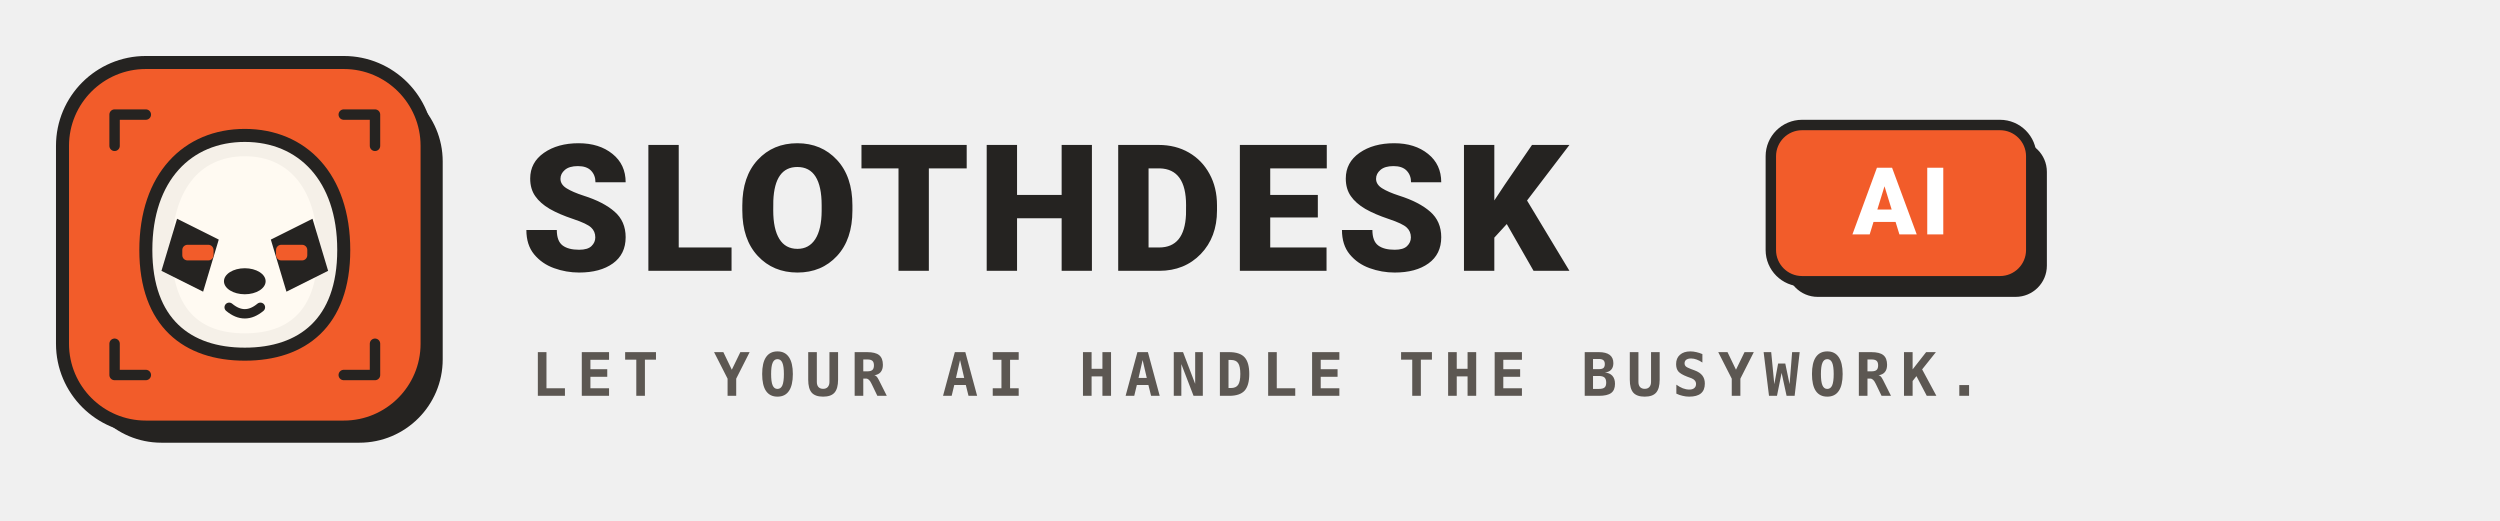
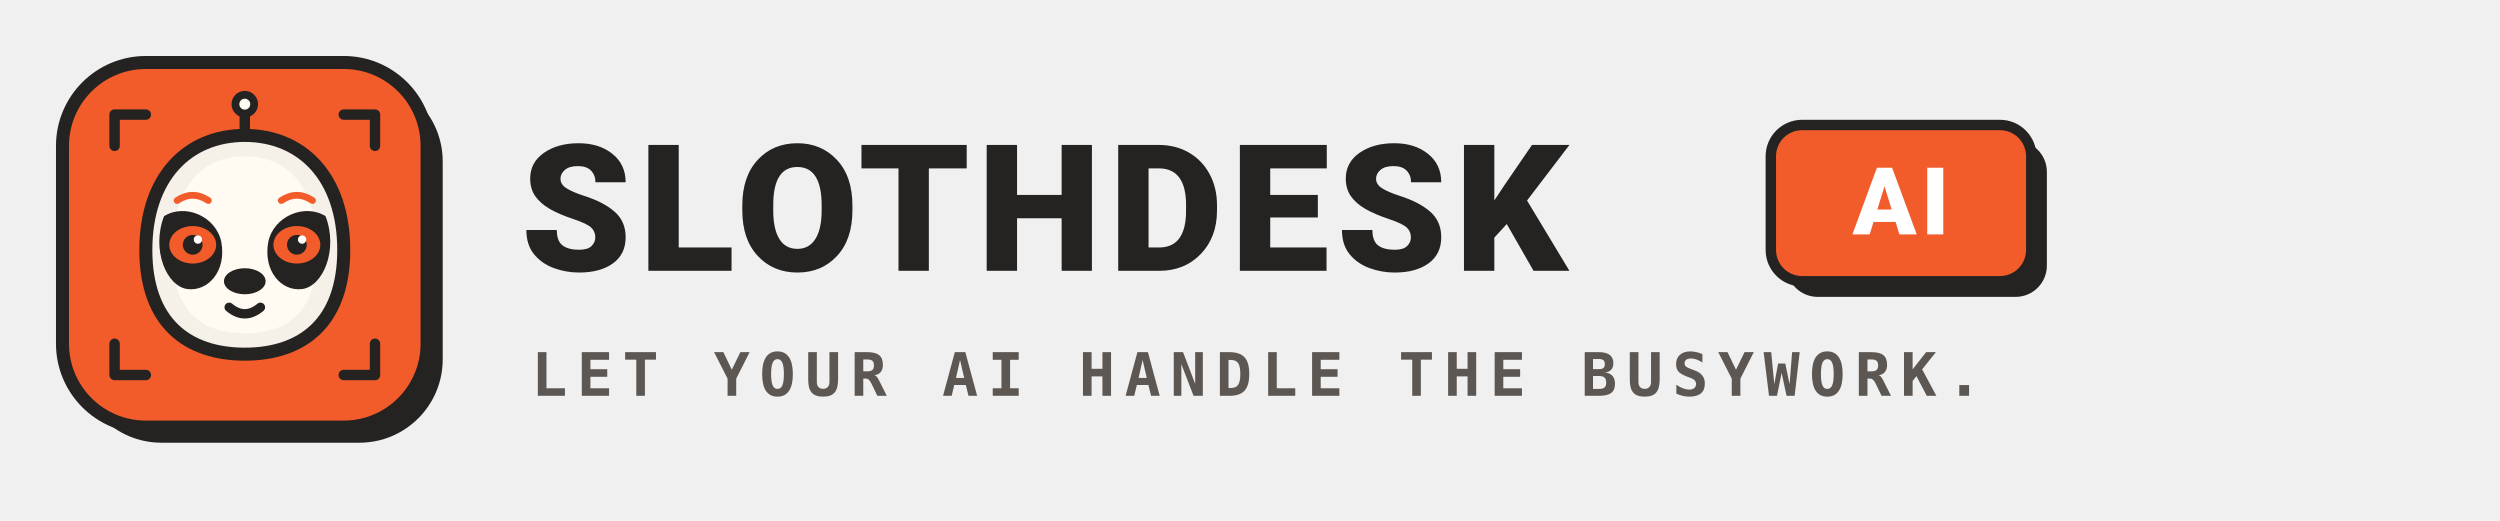
<svg xmlns="http://www.w3.org/2000/svg" viewBox="0 0 480 100" width="480" height="100" fill="none">
  <g transform="translate(10, 10)">
    <rect x="5" y="5" width="70" height="70" rx="16" fill="#252321" />
    <rect x="2" y="2" width="70" height="70" rx="16" fill="#f25c2a" stroke="#252321" stroke-width="2.5" />
    <path d="M12 18 L12 12 L18 12" stroke="#252321" stroke-width="2" stroke-linecap="round" stroke-linejoin="round" />
    <path d="M62 18 L62 12 L56 12" stroke="#252321" stroke-width="2" stroke-linecap="round" stroke-linejoin="round" />
    <path d="M12 56 L12 62 L18 62" stroke="#252321" stroke-width="2" stroke-linecap="round" stroke-linejoin="round" />
    <path d="M62 56 L62 62 L56 62" stroke="#252321" stroke-width="2" stroke-linecap="round" stroke-linejoin="round" />
+     <line x1="37" y1="16" x2="37" y2="10" stroke="#252321" stroke-width="2" stroke-linecap="round" />
+     <circle cx="37" cy="10" r="1.8" fill="#fffaf2" stroke="#252321" stroke-width="1.5" />
    <path d="M18 38 C18 24 26 16 37 16 C48 16 56 24 56 38 C56 52 48 58 37 58 C26 58 18 52 18 38 Z" fill="#f5f0e8" stroke="#252321" stroke-width="2.5" />
    <path d="M23 38 C23 27 28 20 37 20 C46 20 51 27 51 38 C51 49 46 54 37 54 C28 54 23 49 23 38 Z" fill="#fffaf2" />
-     <polygon points="24,32 32,36 29,46 21,42" fill="#252321" />
-     <polygon points="50,32 42,36 45,46 53,42" fill="#252321" />
-     <rect x="25" y="37" width="6" height="3" rx="1" fill="#f25c2a" />
-     <rect x="43" y="37" width="6" height="3" rx="1" fill="#f25c2a" />
+     <path d="M21.5 31.5 C25.5 29 31.5 31.5 32.5 36.5 C33.5 42 30 46 26 45.5 C22 45 19 38 21.5 31.5 Z" fill="#252321" />
+     <path d="M52.5 31.5 C48.5 29 42.5 31.5 41.5 36.5 C40.5 42 44 46 48 45.5 C52 45 55 38 52.5 31.5 Z" fill="#252321" />
+     <ellipse cx="27" cy="37" rx="4.5" ry="3.6" fill="#f25c2a" />
+     <ellipse cx="47" cy="37" rx="4.5" ry="3.6" fill="#f25c2a" />
+     <circle cx="27" cy="37" r="1.9" fill="#252321" />
+     <circle cx="47" cy="37" r="1.9" fill="#252321" />
+     <circle cx="28" cy="36" r="0.8" fill="#ffffff" />
+     <circle cx="48" cy="36" r="0.8" fill="#ffffff" />
    <ellipse cx="37" cy="44" rx="4" ry="2.5" fill="#252321" />
    <path d="M34 49 Q37 51.5 40 49" stroke="#252321" stroke-width="1.8" stroke-linecap="round" fill="none" />
+     <path d="M24 28.5 Q27 26.5 30 28.5" stroke="#f25c2a" stroke-width="1.3" stroke-linecap="round" fill="none" />
+     <path d="M44 28.5 Q47 26.5 50 28.5" stroke="#f25c2a" stroke-width="1.3" stroke-linecap="round" fill="none" />
  </g>
  <text x="100" y="52" fill="#252321" font-family="'Space Grotesk', -apple-system, BlinkMacSystemFont, 'Segoe UI', Roboto, sans-serif" font-size="34" font-weight="900" letter-spacing="0.04em">SLOTHDESK</text>
  <g transform="translate(340, 24)">
    <rect x="3" y="3" width="50" height="30" rx="6" fill="#252321" />
    <rect x="0" y="0" width="50" height="30" rx="6" fill="#f25c2a" stroke="#252321" stroke-width="2" />
    <text x="25" y="21" fill="#ffffff" font-family="'Space Grotesk', -apple-system, BlinkMacSystemFont, 'Segoe UI', Roboto, sans-serif" font-size="18" font-weight="900" letter-spacing="0.05em" text-anchor="middle">AI</text>
  </g>
  <text x="102" y="76" fill="#5c5752" font-family="'Space Mono', ui-monospace, monospace" font-size="11.5" font-weight="700" letter-spacing="0.16em">LET YOUR AI HANDLE THE BUSYWORK.</text>
</svg>
